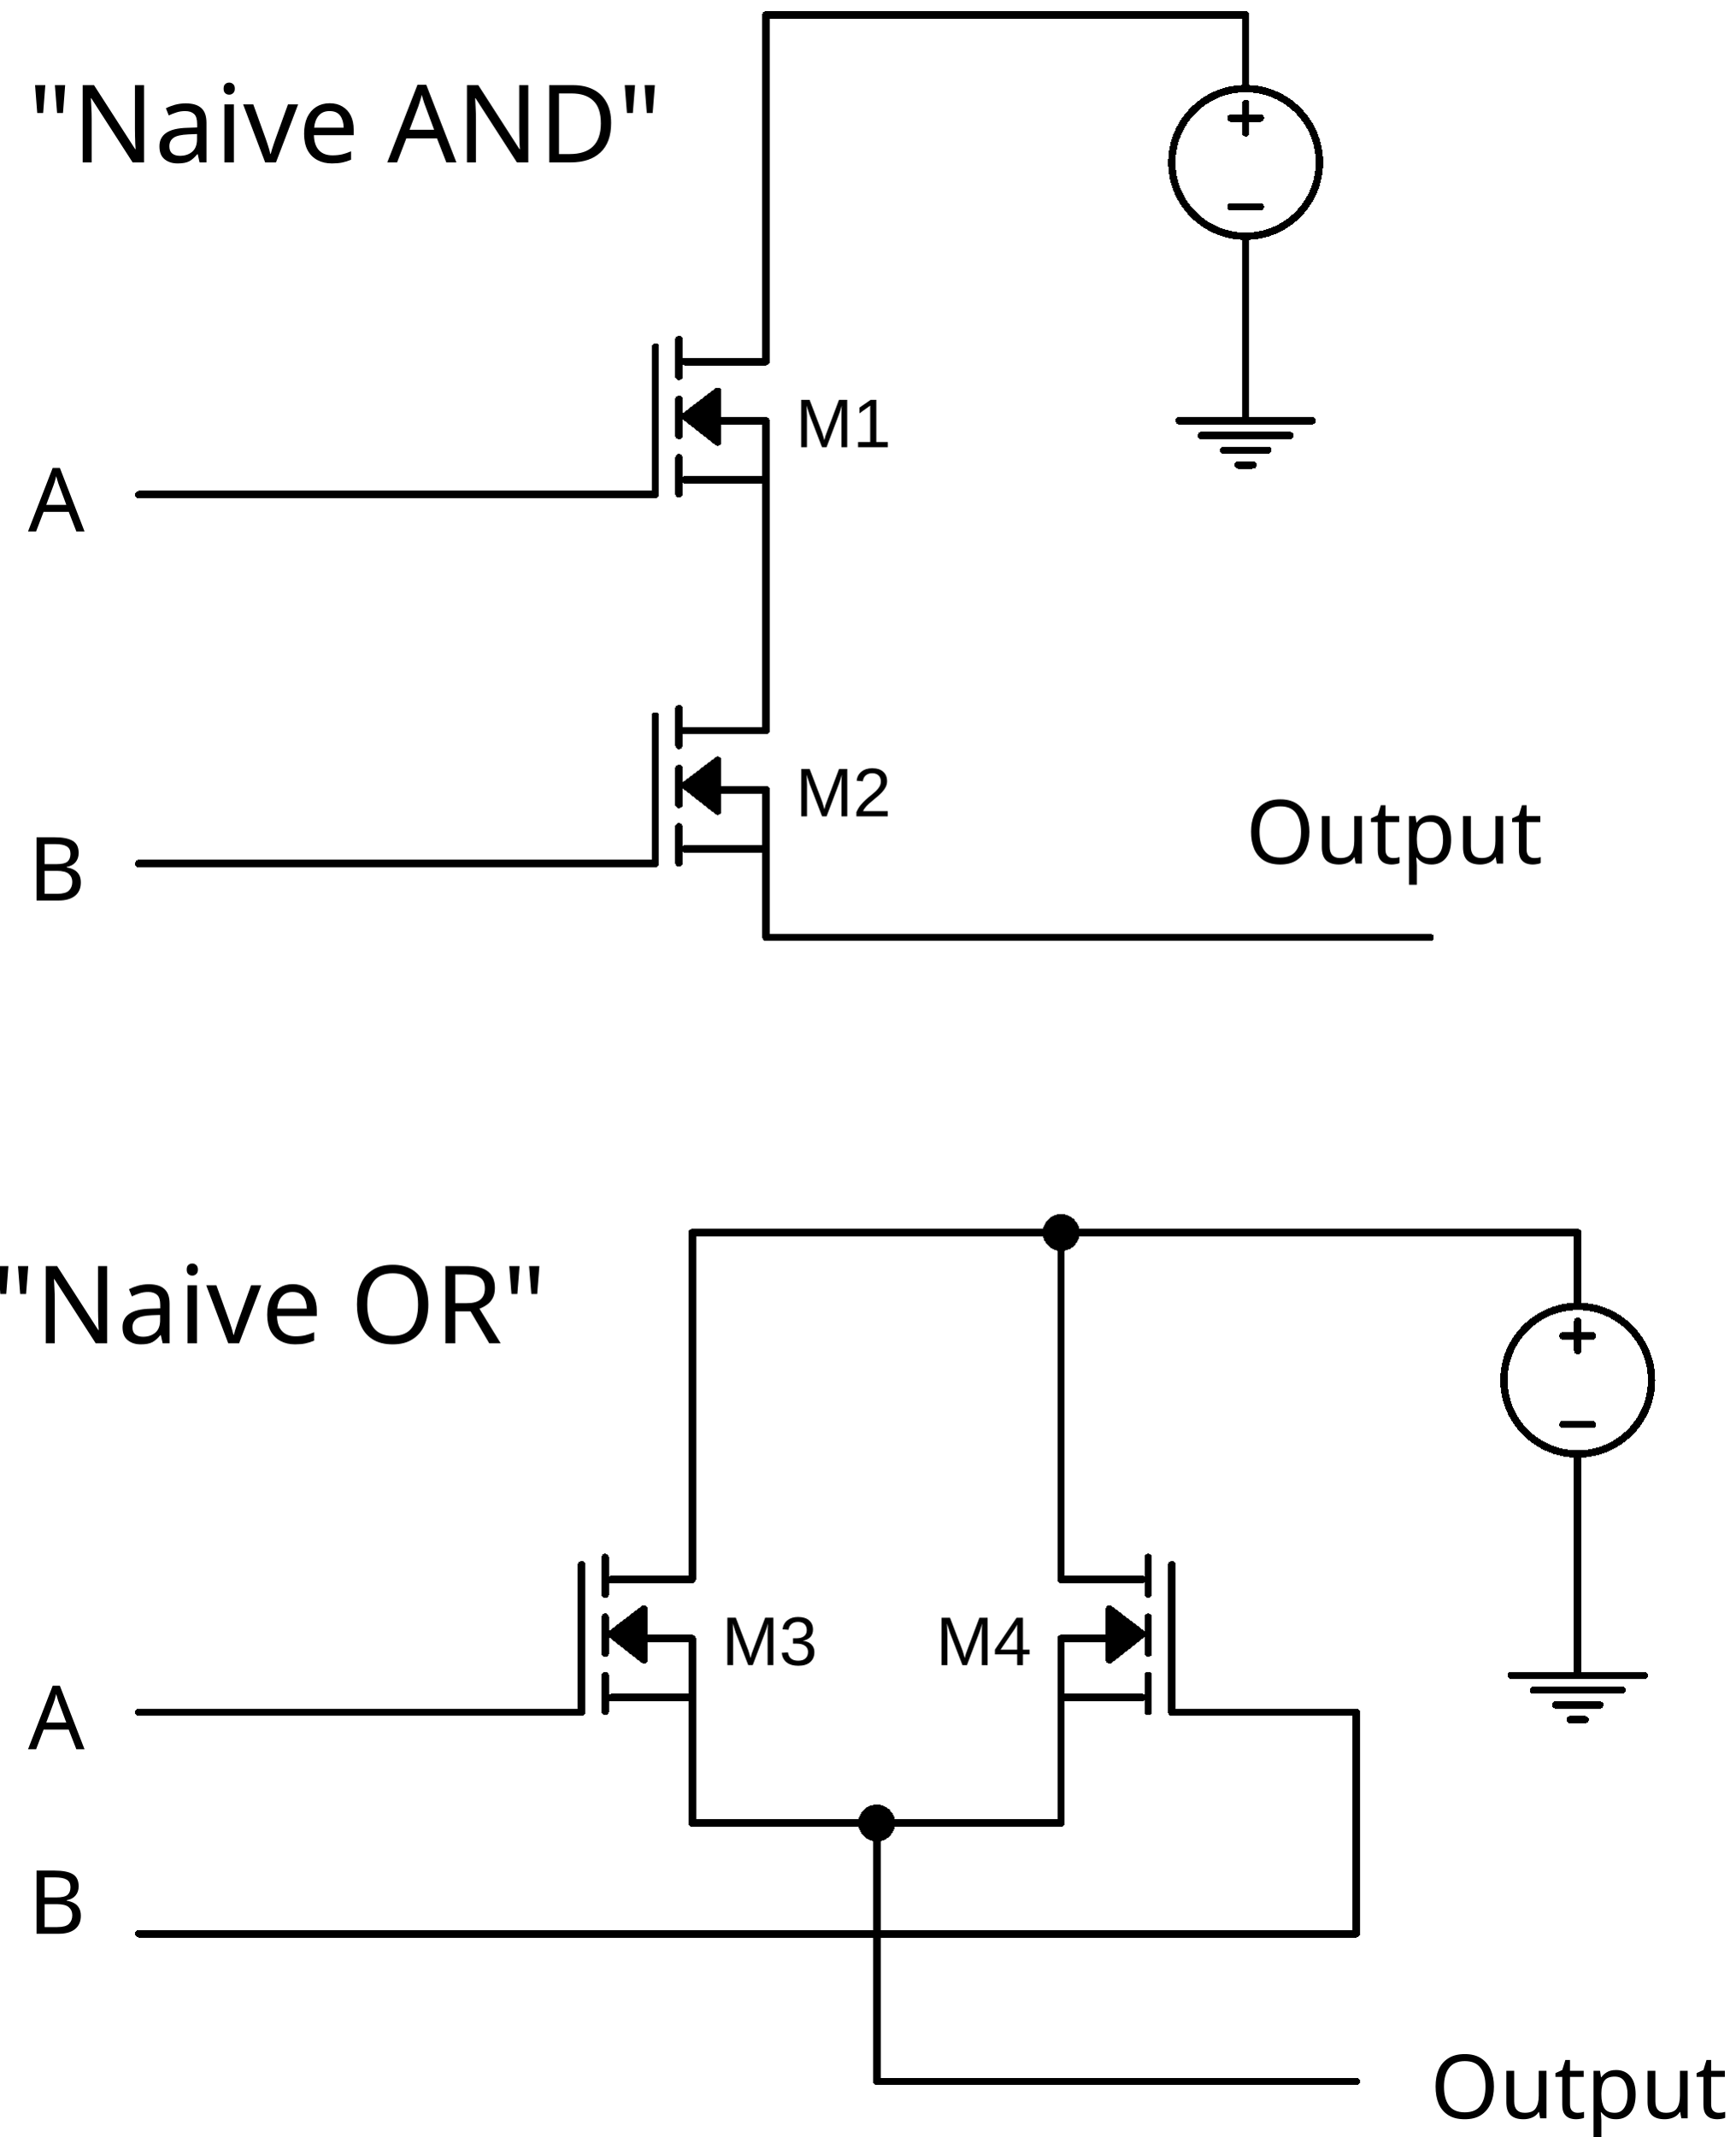
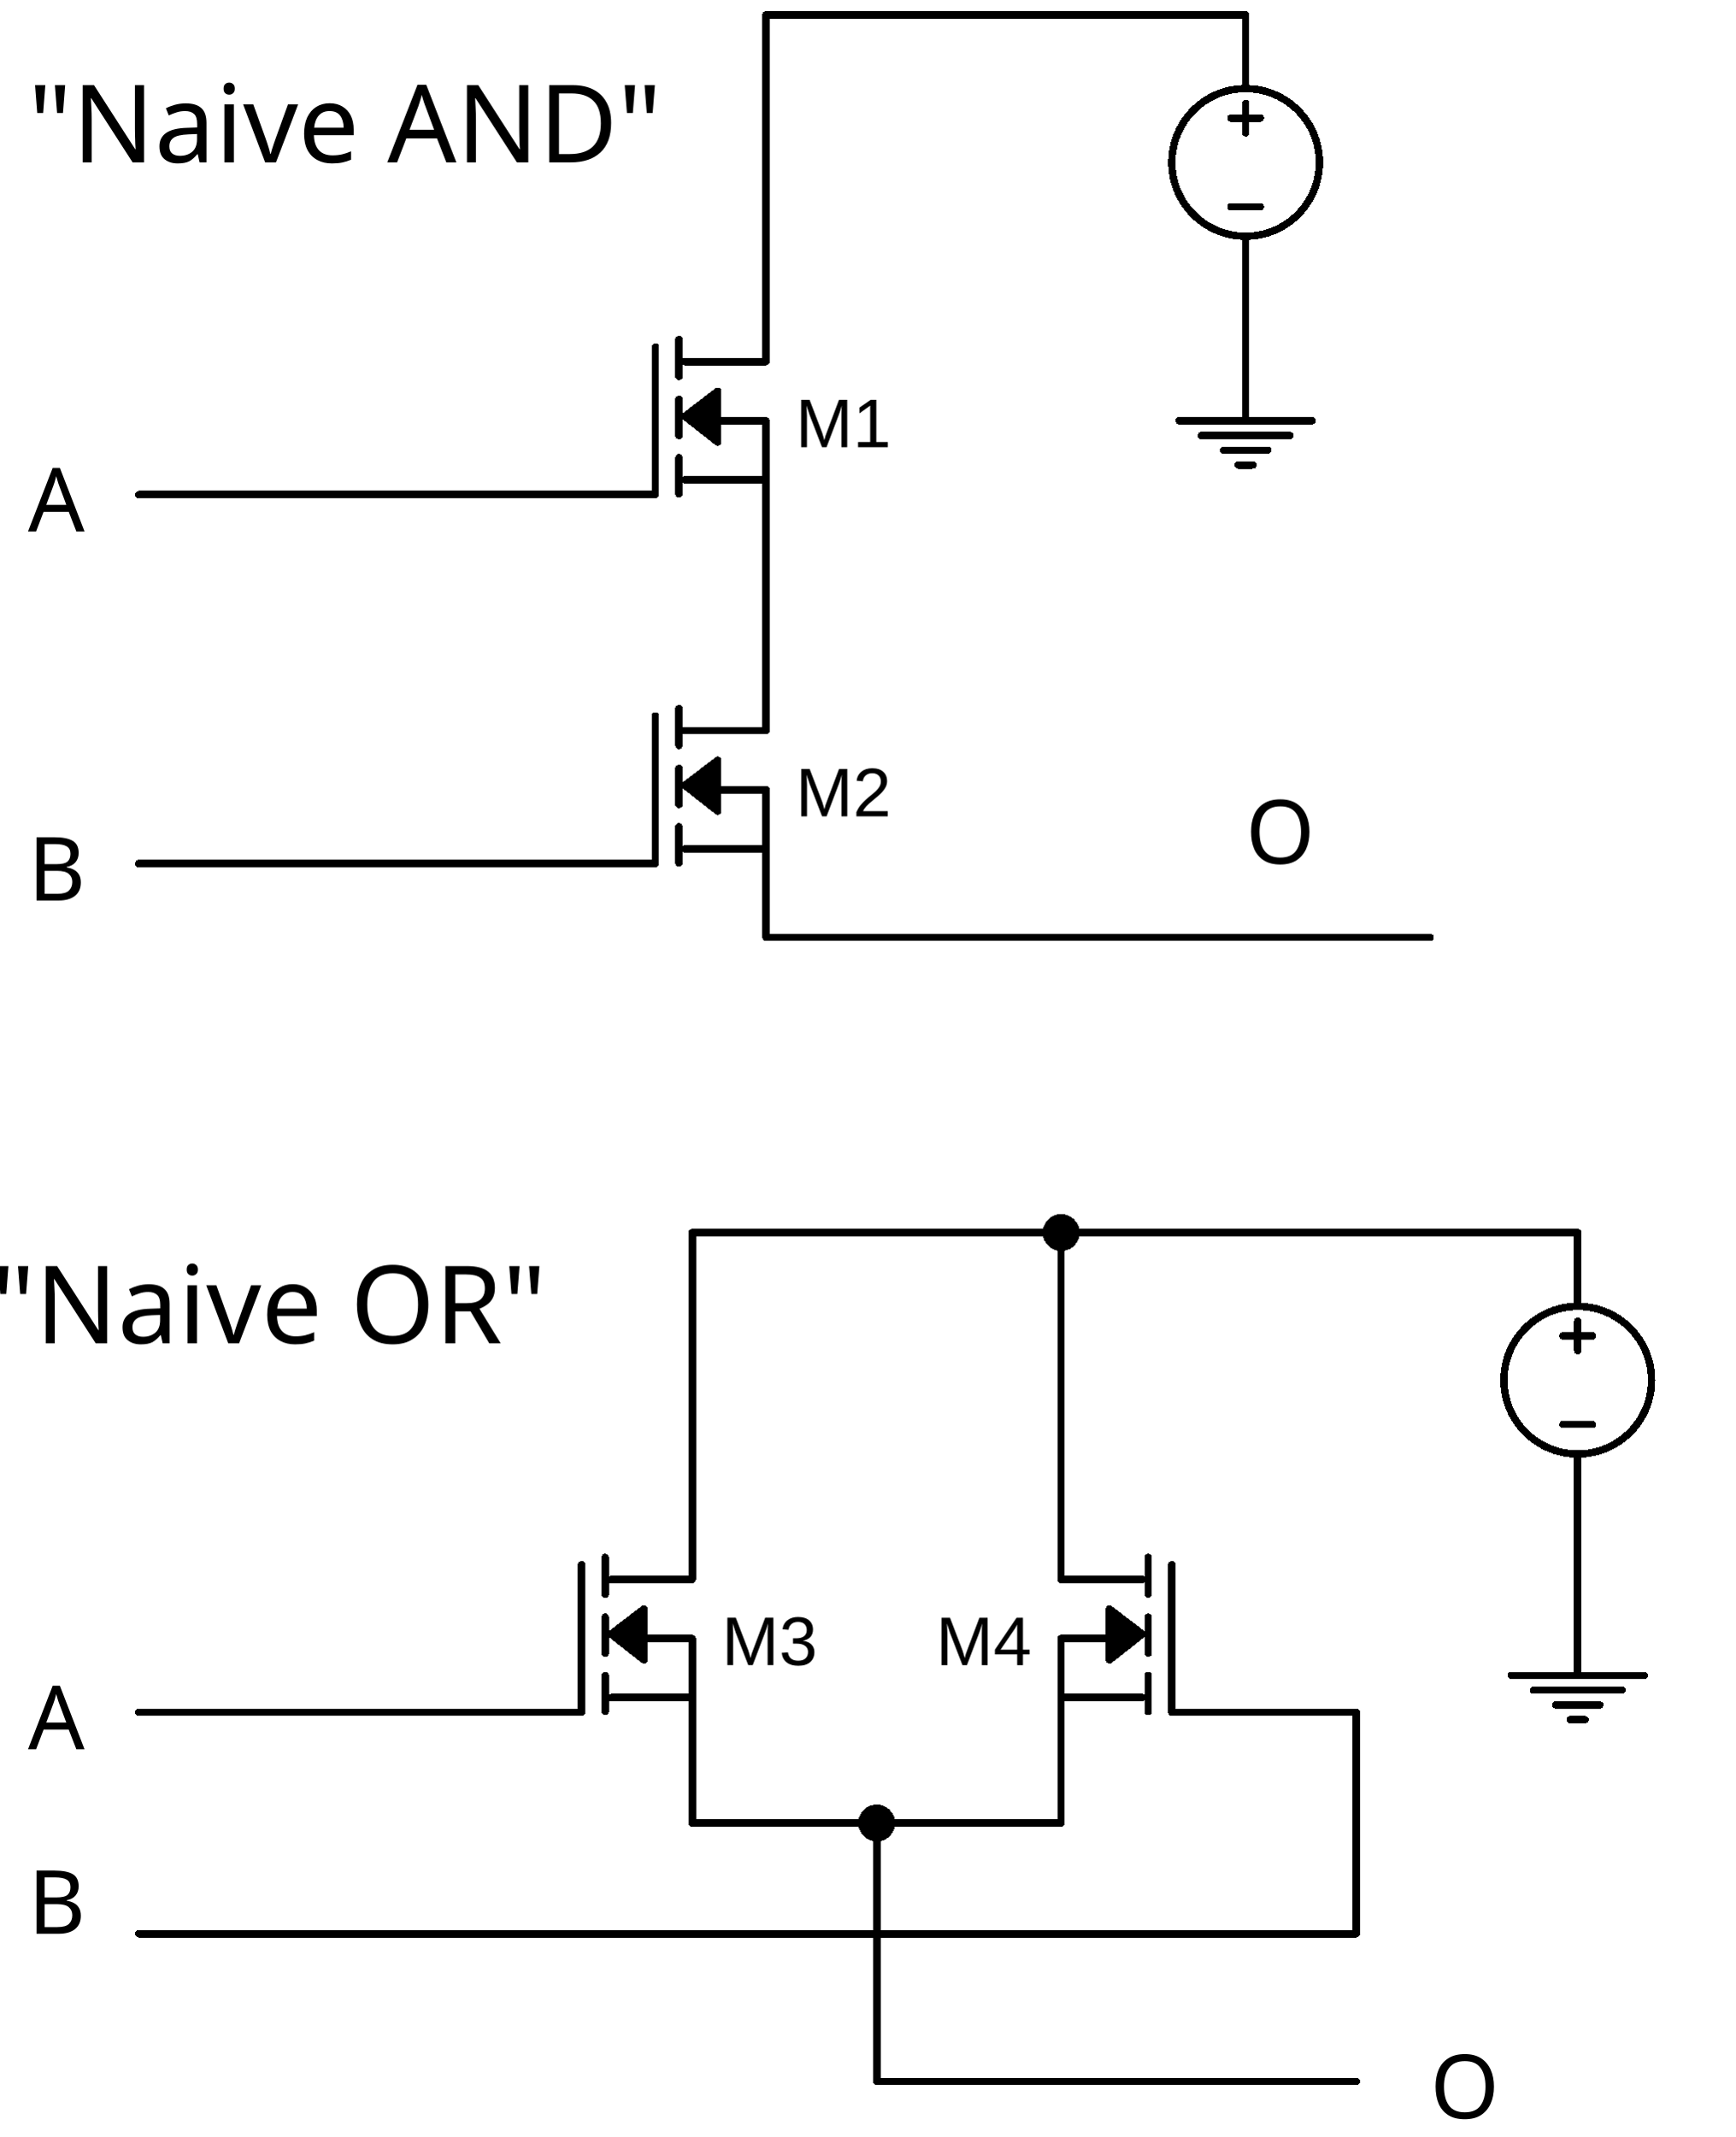
<svg xmlns="http://www.w3.org/2000/svg" width="235.123" height="289.414" viewBox="125 -657 235.123 289.414" version="1.1" id="svg4055">
  <defs id="defs4059" />
  <style type="text/css" id="style3661">
#g1 circle.pindot {fill: none;stroke: none;}#g1 rect, #g1 circle, #g1 ellipse, #g1 polyline, #g1 line, #g1 polygon, #g1 path {shape-rendering: crispEdges;}path, polyline, polygon {stroke-linejoin:round;}
rect, circle, ellipse, polyline, line, polygon, path {shape-rendering:crispEdges;}
</style>
  <polyline style="fill:none;stroke:#000000;stroke-width:1;stroke-linecap:round;stroke-linejoin:round;shape-rendering:crispEdges" id="gge82" points="240 -610 240 -645 305 -645" c_shapetype="line" c_etype="wire" transform="translate(-11.20312,-10)" />
  <g c_etype="pinpart" c_shapetype="group" id="gge138" c_partid="part_import_gge138" c_para="package`HDR1X2`nameAlias`Value`BOM_Supplier Part``BOM_Supplier``Contributor`EasyEDA`BOM_Manufacturer Part``spicePre`V`spiceSymbolName`VDC`" c_origin="305,-625" transform="translate(-11.20312,-10)">
    <g style="display:none" display="none" id="gge6645" c_partid="part_annotation">
      <text style="font-size:9.333px;font-family:Arial;text-anchor:start;fill:#000080" id="text3666" dominant-baseline="" font-style="" font-weight="" font-size="7pt" y="-621.578" x="317.578" c_note="note_pre">V1</text>
    </g>
    <g style="display:none" display="none" id="gge140" c_partid="part_annotation">
      <text style="font-size:9.333px;font-family:Arial;text-anchor:start;fill:#000000" id="text3669" dominant-baseline="" font-style="" font-weight="" font-size="7pt" y="-612.859" x="316.703" c_note="note_name">1</text>
    </g>
    <circle style="fill:none;stroke:#000000;stroke-width:1;shape-rendering:crispEdges" r="10" id="gge144" cy="-625" cx="305" />
    <g c_rotation="90" id="gge145" c_origin="305,-645" c_spicepin="1" c_elec="0" c_show="show" c_etype="pinpart" c_partid="part_pin">
      <circle style="fill:none;stroke:none;shape-rendering:crispEdges" id="circle3673" r="2" cy="-645" cx="305" class="pindot" c_pindot="true" />
      <path style="fill:none;stroke:#000000;stroke-width:1;stroke-linejoin:round;shape-rendering:crispEdges" id="path3675" d="m 305,-635 v -10" />
      <text style="font-size:9.333px;font-family:Verdana;text-anchor:end;display:none;fill:#000000" id="text3677" transform="rotate(-90,305,-633)" display="none" font-size="7pt" y="-633" x="305">1</text>
      <text style="font-size:9.333px;font-family:Verdana;text-anchor:start;display:none;fill:#000000" id="text3679" transform="rotate(-90,301,-639)" display="none" font-size="7pt" y="-639" x="301">1</text>
      <circle style="display:none;fill:none;stroke:#000000;stroke-width:1;shape-rendering:crispEdges" id="circle3681" display="none" r="3" cy="-658" cx="305" />
      <path style="display:none;fill:none;stroke:#000000;stroke-width:1;stroke-linejoin:round;shape-rendering:crispEdges" id="path3683" display="none" d="m 302,-655 3,3 3,-3" />
    </g>
    <polyline style="fill:none;stroke:#000000;stroke-width:1;stroke-linecap:round;stroke-linejoin:round;shape-rendering:crispEdges" id="gge152" points="303 -631 307 -631" />
    <polyline style="fill:none;stroke:#000000;stroke-width:1;stroke-linecap:round;stroke-linejoin:round;shape-rendering:crispEdges" id="gge153" points="305 -633 305 -629" />
    <g c_rotation="270" id="gge154" c_origin="305,-605" c_spicepin="2" c_elec="0" c_show="show" c_etype="pinpart" c_partid="part_pin">
      <circle style="fill:none;stroke:none;shape-rendering:crispEdges" id="circle3688" r="2" cy="-605" cx="305" class="pindot" c_pindot="true" />
      <path style="fill:none;stroke:#000000;stroke-width:1;stroke-linejoin:round;shape-rendering:crispEdges" id="path3690" d="m 305,-615 v 10" />
      <text style="font-size:9.333px;font-family:Verdana;text-anchor:start;display:none;fill:#000000" id="text3692" transform="rotate(-90,305,-619)" display="none" font-size="7pt" y="-619" x="305">2</text>
      <text style="font-size:9.333px;font-family:Verdana;text-anchor:end;display:none;fill:#000000" id="text3694" transform="rotate(-90,301,-611)" display="none" font-size="7pt" y="-611" x="301">2</text>
      <circle style="display:none;fill:none;stroke:#000000;stroke-width:1;shape-rendering:crispEdges" id="circle3696" display="none" r="3" cy="-592" cx="305" />
      <path style="display:none;fill:none;stroke:#000000;stroke-width:1;stroke-linejoin:round;shape-rendering:crispEdges" id="path3698" display="none" d="m 308,-595 -3,-3 -3,3" />
    </g>
    <polyline style="fill:none;stroke:#000000;stroke-width:1;stroke-linecap:round;stroke-linejoin:round;shape-rendering:crispEdges" id="gge161" points="307 -619 303 -619" />
  </g>
  <g c_rotation="0" c_shapetype="group" id="gge191" c_origin="305,-600" c_etype="pinpart" c_partid="part_netLabel_gnD" transform="translate(-11.20312,-10)">
    <circle style="fill:none;stroke:none;shape-rendering:crispEdges" id="circle3703" r="2" cy="-600" cx="305" class="pindot" c_pindot="true" />
    <text style="font-size:12px;font-family:'Times New Roman';text-anchor:start;display:none;fill:#000000" id="text3705" display="none" font-size="9pt" y="-574" x="292">GND</text>
    <polyline style="fill:none;stroke:#000000;stroke-width:1;stroke-linecap:round;stroke-linejoin:round;shape-rendering:crispEdges" id="gge195" points="305 -590 305 -600" />
    <polyline style="fill:none;stroke:#000000;stroke-width:1;stroke-linecap:round;stroke-linejoin:round;shape-rendering:crispEdges" id="gge196" points="296 -590 314 -590" />
    <polyline style="fill:none;stroke:#000000;stroke-width:1;stroke-linecap:round;stroke-linejoin:round;shape-rendering:crispEdges" id="gge197" points="299 -588 311 -588" />
    <polyline style="fill:none;stroke:#000000;stroke-width:1;stroke-linecap:round;stroke-linejoin:round;shape-rendering:crispEdges" id="gge198" points="302 -586 308 -586" />
    <polyline style="fill:none;stroke:#000000;stroke-width:1;stroke-linecap:round;stroke-linejoin:round;shape-rendering:crispEdges" id="gge199" points="304 -584 306 -584" />
  </g>
  <g c_etype="pinpart" c_shapetype="group" id="gge6244" c_partid="part_import_gge6244" c_para="package``nameAlias`Model`spicePre`M`spiceSymbolName`MOSFET_NCH_ENHANCEMENT`BOM_Manufacturer Part``" c_origin="225,-540" transform="translate(-11.20312,-10)">
    <g style="display:none" display="none" id="gge6380" c_partid="part_annotation">
      <text style="font-size:9.333px;font-family:Arial;text-anchor:start;fill:#000080" id="text3713" dominant-baseline="" font-style="" font-weight="" font-size="7pt" y="-527.797" x="244" c_note="note_name">NMOS_E</text>
    </g>
    <g id="gge6247" c_partid="part_annotation">
      <text style="font-size:9.333px;font-family:Arial;text-anchor:start;fill:#000000" id="text3716" dominant-baseline="" font-style="" font-weight="" font-size="7pt" y="-536.398" x="244.008" c_note="note_pre">M2</text>
    </g>
    <polyline style="fill:none;stroke:#000000;stroke-width:1;stroke-linecap:round;stroke-linejoin:round;shape-rendering:crispEdges" id="gge6249" points="225 -530 225 -550" />
    <polyline style="fill:none;stroke:#000000;stroke-width:1;stroke-linecap:round;stroke-linejoin:round;shape-rendering:crispEdges" id="gge6250" points="234 -540 240 -540" />
    <polyline style="fill:none;stroke:#000000;stroke-width:1;stroke-linecap:round;stroke-linejoin:round;shape-rendering:crispEdges" id="gge6251" points="220 -530 225 -530" />
    <polyline style="fill:none;stroke:#000000;stroke-width:1;stroke-linecap:round;stroke-linejoin:round;shape-rendering:crispEdges" id="gge6252" points="240 -550 240 -548" />
    <g c_rotation="180" id="gge6253" c_origin="220,-530" c_spicepin="2" c_elec="0" c_show="show" c_etype="pinpart" c_partid="part_pin">
      <circle style="fill:none;stroke:none;shape-rendering:crispEdges" id="circle3723" r="2" cy="-530" cx="210" class="pindot" c_pindot="true" />
      <path style="fill:none;stroke:#000000;stroke-width:1;stroke-linejoin:round;shape-rendering:crispEdges" id="path3725" d="M 220,-530 H 210" />
      <text style="font-size:9.333px;font-family:Verdana;text-anchor:start;display:none;fill:#000000" id="text3727" display="none" font-size="7pt" y="-530" x="234">G</text>
      <text style="font-size:9.333px;font-family:Verdana;text-anchor:end;display:none;fill:#000000" id="text3729" display="none" font-size="7pt" y="-534" x="226">1</text>
      <circle style="display:none;fill:none;stroke:#000000;stroke-width:1;shape-rendering:crispEdges" id="circle3731" display="none" r="3" cy="-530" cx="207" />
      <path style="display:none;fill:none;stroke:#000000;stroke-width:1;stroke-linejoin:round;shape-rendering:crispEdges" id="path3733" display="none" d="m 210,-527 3,-3 -3,-3" />
    </g>
    <polyline style="fill:none;stroke:#000000;stroke-width:1;stroke-linecap:round;stroke-linejoin:round;shape-rendering:crispEdges" id="gge6260" points="236 -540 240 -540" />
    <polyline style="fill:none;stroke:#000000;stroke-width:1;stroke-linecap:round;stroke-linejoin:round;shape-rendering:crispEdges" id="gge6261" points="240 -550 240 -548" />
    <polyline style="fill:none;stroke:#000000;stroke-width:1;stroke-linecap:round;stroke-linejoin:round;shape-rendering:crispEdges" id="gge6262" points="240 -548 230 -548" />
    <polyline style="fill:none;stroke:#000000;stroke-width:1;stroke-linecap:round;stroke-linejoin:round;shape-rendering:crispEdges" id="gge6263" points="229 -532 240 -532" />
    <polyline style="fill:none;stroke:#000000;stroke-width:1;stroke-linecap:round;stroke-linejoin:round;shape-rendering:crispEdges" id="gge6264" points="240 -540 240 -530" />
    <polyline style="fill:none;stroke:#000000;stroke-width:1;stroke-linecap:round;stroke-linejoin:round;shape-rendering:crispEdges" id="gge6265" points="230 -532 239 -532" />
    <polyline style="fill:none;stroke:#000000;stroke-width:1;stroke-linecap:round;stroke-linejoin:round;shape-rendering:crispEdges" id="gge6266" points="240 -548 229 -548" />
    <g c_rotation="270" id="gge6267" c_origin="240,-530" c_spicepin="3" c_elec="0" c_show="show" c_etype="pinpart" c_partid="part_pin">
      <circle style="fill:none;stroke:none;shape-rendering:crispEdges" id="circle3743" r="2" cy="-520" cx="240" class="pindot" c_pindot="true" />
      <path style="fill:none;stroke:#000000;stroke-width:1;stroke-linejoin:round;shape-rendering:crispEdges" id="path3745" d="m 240,-530 v 10" />
      <text style="font-size:9.333px;font-family:Verdana;text-anchor:start;display:none;fill:#000000" id="text3747" transform="rotate(-90,240,-504)" display="none" font-size="7pt" y="-504" x="240">S</text>
      <text style="font-size:9.333px;font-family:Verdana;text-anchor:end;display:none;fill:#000000" id="text3749" transform="rotate(-90,236,-496)" display="none" font-size="7pt" y="-496" x="236">3</text>
      <circle style="display:none;fill:none;stroke:#000000;stroke-width:1;shape-rendering:crispEdges" id="circle3751" display="none" r="3" cy="-517" cx="240" />
      <path style="display:none;fill:none;stroke:#000000;stroke-width:1;stroke-linejoin:round;shape-rendering:crispEdges" id="path3753" display="none" d="m 243,-520 -3,-3 -3,3" />
    </g>
    <g c_rotation="90" id="gge6274" c_origin="240,-550" c_spicepin="1" c_elec="0" c_show="show" c_etype="pinpart" c_partid="part_pin">
      <circle style="fill:none;stroke:none;shape-rendering:crispEdges" id="circle3756" r="2" cy="-560" cx="240" class="pindot" c_pindot="true" />
      <path style="fill:none;stroke:#000000;stroke-width:1;stroke-linejoin:round;shape-rendering:crispEdges" id="path3758" d="m 240,-550 v -10" />
      <text style="font-size:9.333px;font-family:Verdana;text-anchor:end;display:none;fill:#000000" id="text3760" transform="rotate(-90,240,-538)" display="none" font-size="7pt" y="-538" x="240">D</text>
      <text style="font-size:9.333px;font-family:Verdana;text-anchor:start;display:none;fill:#000000" id="text3762" transform="rotate(-90,236,-544)" display="none" font-size="7pt" y="-544" x="236">2</text>
      <circle style="display:none;fill:none;stroke:#000000;stroke-width:1;shape-rendering:crispEdges" id="circle3764" display="none" r="3" cy="-563" cx="240" />
      <path style="display:none;fill:none;stroke:#000000;stroke-width:1;stroke-linejoin:round;shape-rendering:crispEdges" id="path3766" display="none" d="m 237,-560 3,3 3,-3" />
    </g>
    <polyline style="fill:none;stroke:#000000;stroke-width:1;stroke-linecap:round;stroke-linejoin:round;shape-rendering:crispEdges" id="gge6281" points="240 -540 240 -530" />
    <polyline style="fill:none;stroke:#000000;stroke-width:1;stroke-linecap:round;stroke-linejoin:round;shape-rendering:crispEdges" id="gge6282" points="228.2 -535 228.2 -530.1" />
    <polyline style="fill:none;stroke:#000000;stroke-width:1;stroke-linecap:round;stroke-linejoin:round;shape-rendering:crispEdges" id="gge6283" points="228.2 -542.9 228.2 -538" />
    <polyline style="fill:none;stroke:#000000;stroke-width:1;stroke-linecap:round;stroke-linejoin:round;shape-rendering:crispEdges" id="gge6284" points="228.2 -551 228.2 -546" />
    <polygon style="fill:#000000;stroke:#000000;stroke-width:1;stroke-linecap:round;stroke-linejoin:round;shape-rendering:crispEdges" id="gge6285" points="233.45,-537.1 229,-540.6 233.45,-544 " />
  </g>
  <g c_etype="pinpart" c_shapetype="group" id="gge6333" c_partid="part_import_gge6333" c_para="package``nameAlias`Model`spicePre`M`spiceSymbolName`MOSFET_NCH_ENHANCEMENT`BOM_Manufacturer Part``" c_origin="225,-590" transform="translate(-11.20312,-10)">
    <g style="display:none" display="none" id="gge6379" c_partid="part_annotation">
      <text style="font-size:9.333px;font-family:Arial;text-anchor:start;fill:#000080" id="text3775" dominant-baseline="" font-style="" font-weight="" font-size="7pt" y="-577.812" x="244" c_note="note_name">NMOS_E</text>
    </g>
    <g id="gge6337" c_partid="part_annotation">
      <text style="font-size:9.333px;font-family:Arial;text-anchor:start;fill:#000000" id="text3778" dominant-baseline="" font-style="" font-weight="" font-size="7pt" y="-586.406" x="244" c_note="note_pre">M1</text>
    </g>
    <polyline style="fill:none;stroke:#000000;stroke-width:1;stroke-linecap:round;stroke-linejoin:round;shape-rendering:crispEdges" id="gge6339" points="225 -580 225 -600" />
    <polyline style="fill:none;stroke:#000000;stroke-width:1;stroke-linecap:round;stroke-linejoin:round;shape-rendering:crispEdges" id="gge6340" points="234 -590 240 -590" />
    <polyline style="fill:none;stroke:#000000;stroke-width:1;stroke-linecap:round;stroke-linejoin:round;shape-rendering:crispEdges" id="gge6341" points="220 -580 225 -580" />
    <polyline style="fill:none;stroke:#000000;stroke-width:1;stroke-linecap:round;stroke-linejoin:round;shape-rendering:crispEdges" id="gge6342" points="240 -600 240 -598" />
    <g c_rotation="180" id="gge6343" c_origin="220,-580" c_spicepin="2" c_elec="0" c_show="show" c_etype="pinpart" c_partid="part_pin">
      <circle style="fill:none;stroke:none;shape-rendering:crispEdges" id="circle3785" r="2" cy="-580" cx="210" class="pindot" c_pindot="true" />
      <path style="fill:none;stroke:#000000;stroke-width:1;stroke-linejoin:round;shape-rendering:crispEdges" id="path3787" d="M 220,-580 H 210" />
      <text style="font-size:9.333px;font-family:Verdana;text-anchor:start;display:none;fill:#000000" id="text3789" display="none" font-size="7pt" y="-580" x="234">G</text>
      <text style="font-size:9.333px;font-family:Verdana;text-anchor:end;display:none;fill:#000000" id="text3791" display="none" font-size="7pt" y="-584" x="226">1</text>
      <circle style="display:none;fill:none;stroke:#000000;stroke-width:1;shape-rendering:crispEdges" id="circle3793" display="none" r="3" cy="-580" cx="207" />
      <path style="display:none;fill:none;stroke:#000000;stroke-width:1;stroke-linejoin:round;shape-rendering:crispEdges" id="path3795" display="none" d="m 210,-577 3,-3 -3,-3" />
    </g>
    <polyline style="fill:none;stroke:#000000;stroke-width:1;stroke-linecap:round;stroke-linejoin:round;shape-rendering:crispEdges" id="gge6350" points="236 -590 240 -590" />
    <polyline style="fill:none;stroke:#000000;stroke-width:1;stroke-linecap:round;stroke-linejoin:round;shape-rendering:crispEdges" id="gge6351" points="240 -600 240 -598" />
    <polyline style="fill:none;stroke:#000000;stroke-width:1;stroke-linecap:round;stroke-linejoin:round;shape-rendering:crispEdges" id="gge6352" points="240 -598 230 -598" />
    <polyline style="fill:none;stroke:#000000;stroke-width:1;stroke-linecap:round;stroke-linejoin:round;shape-rendering:crispEdges" id="gge6353" points="229 -582 240 -582" />
    <polyline style="fill:none;stroke:#000000;stroke-width:1;stroke-linecap:round;stroke-linejoin:round;shape-rendering:crispEdges" id="gge6354" points="240 -590 240 -580" />
    <polyline style="fill:none;stroke:#000000;stroke-width:1;stroke-linecap:round;stroke-linejoin:round;shape-rendering:crispEdges" id="gge6355" points="230 -582 239 -582" />
    <polyline style="fill:none;stroke:#000000;stroke-width:1;stroke-linecap:round;stroke-linejoin:round;shape-rendering:crispEdges" id="gge6356" points="240 -598 229 -598" />
    <g c_rotation="270" id="gge6357" c_origin="240,-580" c_spicepin="3" c_elec="0" c_show="show" c_etype="pinpart" c_partid="part_pin">
      <circle style="fill:none;stroke:none;shape-rendering:crispEdges" id="circle3805" r="2" cy="-570" cx="240" class="pindot" c_pindot="true" />
      <path style="fill:none;stroke:#000000;stroke-width:1;stroke-linejoin:round;shape-rendering:crispEdges" id="path3807" d="m 240,-580 v 10" />
      <text style="font-size:9.333px;font-family:Verdana;text-anchor:start;display:none;fill:#000000" id="text3809" transform="rotate(-90,240,-554)" display="none" font-size="7pt" y="-554" x="240">S</text>
      <text style="font-size:9.333px;font-family:Verdana;text-anchor:end;display:none;fill:#000000" id="text3811" transform="rotate(-90,236,-546)" display="none" font-size="7pt" y="-546" x="236">3</text>
      <circle style="display:none;fill:none;stroke:#000000;stroke-width:1;shape-rendering:crispEdges" id="circle3813" display="none" r="3" cy="-567" cx="240" />
      <path style="display:none;fill:none;stroke:#000000;stroke-width:1;stroke-linejoin:round;shape-rendering:crispEdges" id="path3815" display="none" d="m 243,-570 -3,-3 -3,3" />
    </g>
    <g c_rotation="90" id="gge6364" c_origin="240,-600" c_spicepin="1" c_elec="0" c_show="show" c_etype="pinpart" c_partid="part_pin">
      <circle style="fill:none;stroke:none;shape-rendering:crispEdges" id="circle3818" r="2" cy="-610" cx="240" class="pindot" c_pindot="true" />
      <path style="fill:none;stroke:#000000;stroke-width:1;stroke-linejoin:round;shape-rendering:crispEdges" id="path3820" d="m 240,-600 v -10" />
      <text style="font-size:9.333px;font-family:Verdana;text-anchor:end;display:none;fill:#000000" id="text3822" transform="rotate(-90,240,-588)" display="none" font-size="7pt" y="-588" x="240">D</text>
      <text style="font-size:9.333px;font-family:Verdana;text-anchor:start;display:none;fill:#000000" id="text3824" transform="rotate(-90,236,-594)" display="none" font-size="7pt" y="-594" x="236">2</text>
      <circle style="display:none;fill:none;stroke:#000000;stroke-width:1;shape-rendering:crispEdges" id="circle3826" display="none" r="3" cy="-613" cx="240" />
      <path style="display:none;fill:none;stroke:#000000;stroke-width:1;stroke-linejoin:round;shape-rendering:crispEdges" id="path3828" display="none" d="m 237,-610 3,3 3,-3" />
    </g>
    <polyline style="fill:none;stroke:#000000;stroke-width:1;stroke-linecap:round;stroke-linejoin:round;shape-rendering:crispEdges" id="gge6371" points="240 -590 240 -580" />
    <polyline style="fill:none;stroke:#000000;stroke-width:1;stroke-linecap:round;stroke-linejoin:round;shape-rendering:crispEdges" id="gge6372" points="228.2 -585 228.2 -580.1" />
    <polyline style="fill:none;stroke:#000000;stroke-width:1;stroke-linecap:round;stroke-linejoin:round;shape-rendering:crispEdges" id="gge6373" points="228.2 -592.9 228.2 -588" />
    <polyline style="fill:none;stroke:#000000;stroke-width:1;stroke-linecap:round;stroke-linejoin:round;shape-rendering:crispEdges" id="gge6374" points="228.2 -601 228.2 -596" />
    <polygon style="fill:#000000;stroke:#000000;stroke-width:1;stroke-linecap:round;stroke-linejoin:round;shape-rendering:crispEdges" id="gge6375" points="233.45,-587.1 229,-590.6 233.45,-594 " />
  </g>
  <g c_etype="pinpart" c_shapetype="group" c_origin="140,-575" id="gge6387" c_partid="part_annotation" transform="translate(-11.20312,-10)">
    <text style="font-size:12px;font-family:Verdana;text-anchor:start;fill:#000000" id="text3837" type="comment" dominant-baseline="" font-style="" font-weight="" font-size="9pt" y="-575" x="140">A</text>
  </g>
  <g c_etype="pinpart" c_shapetype="group" c_origin="140,-525" id="gge6389" c_partid="part_annotation" transform="translate(-11.20312,-10)">
    <text style="font-size:12px;font-family:Verdana;text-anchor:start;fill:#000000" id="text3840" type="comment" dominant-baseline="" font-style="" font-weight="" font-size="9pt" y="-525" x="140">B</text>
  </g>
  <g c_etype="pinpart" c_shapetype="group" c_origin="305,-530" id="gge6391" c_partid="part_annotation" transform="translate(-11.20312,-10)">
-     <text style="font-size:12px;font-family:Verdana;text-anchor:start;fill:#000000" id="text3843" type="comment" dominant-baseline="" font-style="" font-weight="" font-size="9pt" y="-530" x="305">Output</text>
+     <text style="font-size:12px;font-family:Verdana;text-anchor:start;fill:#000000" id="text3843" type="comment" dominant-baseline="" font-style="" font-weight="" font-size="9pt" y="-530" x="305">O</text>
  </g>
  <polyline style="fill:none;stroke:#000000;stroke-width:1;stroke-linecap:round;stroke-linejoin:round;shape-rendering:crispEdges" id="gge6484" points="240 -560 240 -570" c_shapetype="line" c_etype="wire" transform="translate(-11.20312,-10)" />
  <polyline style="fill:none;stroke:#000000;stroke-width:1;stroke-linecap:round;stroke-linejoin:round;shape-rendering:crispEdges" id="gge6491" points="240 -520 330 -520" c_shapetype="line" c_etype="wire" transform="translate(-11.20312,-10)" />
  <polyline style="fill:none;stroke:#000000;stroke-width:1;stroke-linecap:round;stroke-linejoin:round;shape-rendering:crispEdges" id="gge6493" points="305 -605 305 -600" c_shapetype="line" c_etype="wire" transform="translate(-11.20312,-10)" />
  <polyline style="fill:none;stroke:#000000;stroke-width:1;stroke-linecap:round;stroke-linejoin:round;shape-rendering:crispEdges" id="gge6494" points="210 -580 155 -580" c_shapetype="line" c_etype="wire" transform="translate(-11.20312,-10)" />
  <polyline style="fill:none;stroke:#000000;stroke-width:1;stroke-linecap:round;stroke-linejoin:round;shape-rendering:crispEdges" id="gge6495" points="210 -530 155 -530" c_shapetype="line" c_etype="wire" transform="translate(-11.20312,-10)" />
  <g c_etype="pinpart" c_shapetype="group" c_origin="140,-625" id="gge6497" c_partid="part_annotation" transform="translate(-11.20312,-10)">
    <text style="font-size:14.667px;font-family:Verdana;text-anchor:start;fill:#000000" id="text3851" type="comment" dominant-baseline="" font-style="" font-weight="" font-size="11pt" y="-625" x="140">"Naive AND"</text>
  </g>
  <g c_etype="pinpart" c_shapetype="group" c_origin="135,-465" id="gge6502" c_partid="part_annotation" transform="translate(-11.20312,-10)">
    <text style="font-size:14.667px;font-family:Verdana;text-anchor:start;fill:#000000" id="text3854" type="comment" dominant-baseline="" font-style="" font-weight="" font-size="11pt" y="-465" x="135">"Naive OR"</text>
  </g>
  <polyline style="fill:none;stroke:#000000;stroke-width:1;stroke-linecap:round;stroke-linejoin:round;shape-rendering:crispEdges" id="gge6505" points="200 -415 155 -415" c_shapetype="line" c_etype="wire" transform="translate(-11.20312,-10)" />
  <polyline style="fill:none;stroke:#000000;stroke-width:1;stroke-linecap:round;stroke-linejoin:round;shape-rendering:crispEdges" id="gge6506" points="350 -440 350 -430" c_shapetype="line" c_etype="wire" transform="translate(-11.20312,-10)" />
  <g c_etype="pinpart" c_shapetype="group" c_origin="330,-360" id="gge6509" c_partid="part_annotation" transform="translate(-11.20312,-10)">
-     <text style="font-size:12px;font-family:Verdana;text-anchor:start;fill:#000000" id="text3859" type="comment" dominant-baseline="" font-style="" font-weight="" font-size="9pt" y="-360" x="330">Output</text>
+     <text style="font-size:12px;font-family:Verdana;text-anchor:start;fill:#000000" id="text3859" type="comment" dominant-baseline="" font-style="" font-weight="" font-size="9pt" y="-360" x="330">O</text>
  </g>
  <g c_etype="pinpart" c_shapetype="group" c_origin="140,-385" id="gge6511" c_partid="part_annotation" transform="translate(-11.20312,-10)">
    <text style="font-size:12px;font-family:Verdana;text-anchor:start;fill:#000000" id="text3862" type="comment" dominant-baseline="" font-style="" font-weight="" font-size="9pt" y="-385" x="140">B</text>
  </g>
  <g c_etype="pinpart" c_shapetype="group" c_origin="140,-410" id="gge6513" c_partid="part_annotation" transform="translate(-11.20312,-10)">
    <text style="font-size:12px;font-family:Verdana;text-anchor:start;fill:#000000" id="text3865" type="comment" dominant-baseline="" font-style="" font-weight="" font-size="9pt" y="-410" x="140">A</text>
  </g>
  <g c_etype="pinpart" c_shapetype="group" id="gge6515" c_partid="part_import_gge6515" c_para="package``nameAlias`Model`spicePre`M`spiceSymbolName`MOSFET_NCH_ENHANCEMENT`BOM_Manufacturer Part``" c_origin="215,-425" transform="translate(-11.20312,-10)">
    <g style="display:none" display="none" id="gge6517" c_partid="part_annotation">
      <text style="font-size:9.333px;font-family:Arial;text-anchor:start;fill:#000080" id="text3868" dominant-baseline="" font-style="" font-weight="" font-size="7pt" y="-412.812" x="234" c_note="note_name">NMOS_E</text>
    </g>
    <g id="gge6519" c_partid="part_annotation">
      <text style="font-size:9.333px;font-family:Arial;text-anchor:start;fill:#000000" id="text3871" dominant-baseline="" font-style="" font-weight="" font-size="7pt" y="-421.406" x="234" c_note="note_pre">M3</text>
    </g>
    <polyline style="fill:none;stroke:#000000;stroke-width:1;stroke-linecap:round;stroke-linejoin:round;shape-rendering:crispEdges" id="gge6521" points="215 -415 215 -435" />
    <polyline style="fill:none;stroke:#000000;stroke-width:1;stroke-linecap:round;stroke-linejoin:round;shape-rendering:crispEdges" id="gge6522" points="224 -425 230 -425" />
    <polyline style="fill:none;stroke:#000000;stroke-width:1;stroke-linecap:round;stroke-linejoin:round;shape-rendering:crispEdges" id="gge6523" points="210 -415 215 -415" />
    <polyline style="fill:none;stroke:#000000;stroke-width:1;stroke-linecap:round;stroke-linejoin:round;shape-rendering:crispEdges" id="gge6524" points="230 -435 230 -433" />
    <g c_rotation="180" id="gge6525" c_origin="210,-415" c_spicepin="2" c_elec="0" c_show="show" c_etype="pinpart" c_partid="part_pin">
      <circle style="fill:none;stroke:none;shape-rendering:crispEdges" id="circle3878" r="2" cy="-415" cx="200" class="pindot" c_pindot="true" />
      <path style="fill:none;stroke:#000000;stroke-width:1;stroke-linejoin:round;shape-rendering:crispEdges" id="path3880" d="M 210,-415 H 200" />
      <text style="font-size:9.333px;font-family:Verdana;text-anchor:start;display:none;fill:#000000" id="text3882" display="none" font-size="7pt" y="-415" x="224">G</text>
      <text style="font-size:9.333px;font-family:Verdana;text-anchor:end;display:none;fill:#000000" id="text3884" display="none" font-size="7pt" y="-419" x="216">1</text>
      <circle style="display:none;fill:none;stroke:#000000;stroke-width:1;shape-rendering:crispEdges" id="circle3886" display="none" r="3" cy="-415" cx="197" />
      <path style="display:none;fill:none;stroke:#000000;stroke-width:1;stroke-linejoin:round;shape-rendering:crispEdges" id="path3888" display="none" d="m 200,-412 3,-3 -3,-3" />
    </g>
    <polyline style="fill:none;stroke:#000000;stroke-width:1;stroke-linecap:round;stroke-linejoin:round;shape-rendering:crispEdges" id="gge6532" points="226 -425 230 -425" />
    <polyline style="fill:none;stroke:#000000;stroke-width:1;stroke-linecap:round;stroke-linejoin:round;shape-rendering:crispEdges" id="gge6533" points="230 -435 230 -433" />
    <polyline style="fill:none;stroke:#000000;stroke-width:1;stroke-linecap:round;stroke-linejoin:round;shape-rendering:crispEdges" id="gge6534" points="230 -433 220 -433" />
    <polyline style="fill:none;stroke:#000000;stroke-width:1;stroke-linecap:round;stroke-linejoin:round;shape-rendering:crispEdges" id="gge6535" points="219 -417 230 -417" />
    <polyline style="fill:none;stroke:#000000;stroke-width:1;stroke-linecap:round;stroke-linejoin:round;shape-rendering:crispEdges" id="gge6536" points="230 -425 230 -415" />
    <polyline style="fill:none;stroke:#000000;stroke-width:1;stroke-linecap:round;stroke-linejoin:round;shape-rendering:crispEdges" id="gge6537" points="220 -417 229 -417" />
    <polyline style="fill:none;stroke:#000000;stroke-width:1;stroke-linecap:round;stroke-linejoin:round;shape-rendering:crispEdges" id="gge6538" points="230 -433 219 -433" />
    <g c_rotation="270" id="gge6539" c_origin="230,-415" c_spicepin="3" c_elec="0" c_show="show" c_etype="pinpart" c_partid="part_pin">
      <circle style="fill:none;stroke:none;shape-rendering:crispEdges" id="circle3898" r="2" cy="-405" cx="230" class="pindot" c_pindot="true" />
      <path style="fill:none;stroke:#000000;stroke-width:1;stroke-linejoin:round;shape-rendering:crispEdges" id="path3900" d="m 230,-415 v 10" />
      <text style="font-size:9.333px;font-family:Verdana;text-anchor:start;display:none;fill:#000000" id="text3902" transform="rotate(-90,230,-389)" display="none" font-size="7pt" y="-389" x="230">S</text>
      <text style="font-size:9.333px;font-family:Verdana;text-anchor:end;display:none;fill:#000000" id="text3904" transform="rotate(-90,226,-381)" display="none" font-size="7pt" y="-381" x="226">3</text>
      <circle style="display:none;fill:none;stroke:#000000;stroke-width:1;shape-rendering:crispEdges" id="circle3906" display="none" r="3" cy="-402" cx="230" />
      <path style="display:none;fill:none;stroke:#000000;stroke-width:1;stroke-linejoin:round;shape-rendering:crispEdges" id="path3908" display="none" d="m 233,-405 -3,-3 -3,3" />
    </g>
    <g c_rotation="90" id="gge6546" c_origin="230,-435" c_spicepin="1" c_elec="0" c_show="show" c_etype="pinpart" c_partid="part_pin">
      <circle style="fill:none;stroke:none;shape-rendering:crispEdges" id="circle3911" r="2" cy="-445" cx="230" class="pindot" c_pindot="true" />
      <path style="fill:none;stroke:#000000;stroke-width:1;stroke-linejoin:round;shape-rendering:crispEdges" id="path3913" d="m 230,-435 v -10" />
      <text style="font-size:9.333px;font-family:Verdana;text-anchor:end;display:none;fill:#000000" id="text3915" transform="rotate(-90,230,-423)" display="none" font-size="7pt" y="-423" x="230">D</text>
      <text style="font-size:9.333px;font-family:Verdana;text-anchor:start;display:none;fill:#000000" id="text3917" transform="rotate(-90,226,-429)" display="none" font-size="7pt" y="-429" x="226">2</text>
      <circle style="display:none;fill:none;stroke:#000000;stroke-width:1;shape-rendering:crispEdges" id="circle3919" display="none" r="3" cy="-448" cx="230" />
      <path style="display:none;fill:none;stroke:#000000;stroke-width:1;stroke-linejoin:round;shape-rendering:crispEdges" id="path3921" display="none" d="m 227,-445 3,3 3,-3" />
    </g>
    <polyline style="fill:none;stroke:#000000;stroke-width:1;stroke-linecap:round;stroke-linejoin:round;shape-rendering:crispEdges" id="gge6553" points="230 -425 230 -415" />
    <polyline style="fill:none;stroke:#000000;stroke-width:1;stroke-linecap:round;stroke-linejoin:round;shape-rendering:crispEdges" id="gge6554" points="218.2 -420 218.2 -415.1" />
    <polyline style="fill:none;stroke:#000000;stroke-width:1;stroke-linecap:round;stroke-linejoin:round;shape-rendering:crispEdges" id="gge6555" points="218.2 -427.9 218.2 -423" />
    <polyline style="fill:none;stroke:#000000;stroke-width:1;stroke-linecap:round;stroke-linejoin:round;shape-rendering:crispEdges" id="gge6556" points="218.2 -436 218.2 -431" />
    <polygon style="fill:#000000;stroke:#000000;stroke-width:1;stroke-linecap:round;stroke-linejoin:round;shape-rendering:crispEdges" id="gge6557" points="223.45,-422.1 219,-425.6 223.45,-429 " />
  </g>
  <g c_etype="pinpart" c_shapetype="group" id="gge6558" c_partid="part_import_gge6558" c_para="package``nameAlias`Model`spicePre`M`spiceSymbolName`MOSFET_NCH_ENHANCEMENT`BOM_Manufacturer Part``" c_origin="295,-425" transform="translate(-11.20312,-10)">
    <g style="display:none" display="none" id="gge6560" c_partid="part_annotation">
      <text style="font-size:9.333px;font-family:Arial;text-anchor:end;fill:#000080" id="text3930" dominant-baseline="" font-style="" font-weight="" font-size="7pt" y="-412.797" x="276" c_note="note_name">NMOS_E</text>
    </g>
    <g id="gge6562" c_partid="part_annotation">
      <text style="font-size:9.333px;font-family:Arial;text-anchor:end;fill:#000000" id="text3933" dominant-baseline="" font-style="" font-weight="" font-size="7pt" y="-421.398" x="275.992" c_note="note_pre">M4</text>
    </g>
    <polyline style="fill:none;stroke:#000000;stroke-width:1;stroke-linecap:round;stroke-linejoin:round;shape-rendering:crispEdges" id="gge6564" points="295 -415 295 -435" />
    <polyline style="fill:none;stroke:#000000;stroke-width:1;stroke-linecap:round;stroke-linejoin:round;shape-rendering:crispEdges" id="gge6565" points="286 -425 280 -425" />
    <polyline style="fill:none;stroke:#000000;stroke-width:1;stroke-linecap:round;stroke-linejoin:round;shape-rendering:crispEdges" id="gge6566" points="300 -415 295 -415" />
    <polyline style="fill:none;stroke:#000000;stroke-width:1;stroke-linecap:round;stroke-linejoin:round;shape-rendering:crispEdges" id="gge6567" points="280 -435 280 -433" />
    <g c_rotation="0" id="gge6568" c_origin="300,-415" c_spicepin="2" c_elec="0" c_show="show" c_etype="pinpart" c_partid="part_pin">
      <circle style="fill:none;stroke:none;shape-rendering:crispEdges" id="circle3940" r="2" cy="-415" cx="310" class="pindot" c_pindot="true" />
      <path style="fill:none;stroke:#000000;stroke-width:1;stroke-linejoin:round;shape-rendering:crispEdges" id="path3942" d="m 300,-415 h 10" />
      <text style="font-size:9.333px;font-family:Verdana;text-anchor:end;display:none;fill:#000000" id="text3944" display="none" font-size="7pt" y="-415" x="286">G</text>
      <text style="font-size:9.333px;font-family:Verdana;text-anchor:start;display:none;fill:#000000" id="text3946" display="none" font-size="7pt" y="-419" x="294">1</text>
      <circle style="display:none;fill:none;stroke:#000000;stroke-width:1;shape-rendering:crispEdges" id="circle3948" display="none" r="3" cy="-415" cx="313" />
      <path style="display:none;fill:none;stroke:#000000;stroke-width:1;stroke-linejoin:round;shape-rendering:crispEdges" id="path3950" display="none" d="m 310,-418 -3,3 3,3" />
    </g>
    <polyline style="fill:none;stroke:#000000;stroke-width:1;stroke-linecap:round;stroke-linejoin:round;shape-rendering:crispEdges" id="gge6575" points="284 -425 280 -425" />
    <polyline style="fill:none;stroke:#000000;stroke-width:1;stroke-linecap:round;stroke-linejoin:round;shape-rendering:crispEdges" id="gge6576" points="280 -435 280 -433" />
    <polyline style="fill:none;stroke:#000000;stroke-width:1;stroke-linecap:round;stroke-linejoin:round;shape-rendering:crispEdges" id="gge6577" points="280 -433 290 -433" />
    <polyline style="fill:none;stroke:#000000;stroke-width:1;stroke-linecap:round;stroke-linejoin:round;shape-rendering:crispEdges" id="gge6578" points="291 -417 280 -417" />
    <polyline style="fill:none;stroke:#000000;stroke-width:1;stroke-linecap:round;stroke-linejoin:round;shape-rendering:crispEdges" id="gge6579" points="280 -425 280 -415" />
    <polyline style="fill:none;stroke:#000000;stroke-width:1;stroke-linecap:round;stroke-linejoin:round;shape-rendering:crispEdges" id="gge6580" points="290 -417 281 -417" />
    <polyline style="fill:none;stroke:#000000;stroke-width:1;stroke-linecap:round;stroke-linejoin:round;shape-rendering:crispEdges" id="gge6581" points="280 -433 291 -433" />
    <g c_rotation="270" id="gge6582" c_origin="280,-415" c_spicepin="3" c_elec="0" c_show="show" c_etype="pinpart" c_partid="part_pin">
      <circle style="fill:none;stroke:none;shape-rendering:crispEdges" id="circle3960" r="2" cy="-405" cx="280" class="pindot" c_pindot="true" />
      <path style="fill:none;stroke:#000000;stroke-width:1;stroke-linejoin:round;shape-rendering:crispEdges" id="path3962" d="m 280,-415 v 10" />
      <text style="font-size:9.333px;font-family:Verdana;text-anchor:start;display:none;fill:#000000" id="text3964" transform="rotate(-90,280,-389)" display="none" font-size="7pt" y="-389" x="280">S</text>
      <text style="font-size:9.333px;font-family:Verdana;text-anchor:end;display:none;fill:#000000" id="text3966" transform="rotate(-90,276,-381)" display="none" font-size="7pt" y="-381" x="276">3</text>
      <circle style="display:none;fill:none;stroke:#000000;stroke-width:1;shape-rendering:crispEdges" id="circle3968" display="none" r="3" cy="-402" cx="280" />
      <path style="display:none;fill:none;stroke:#000000;stroke-width:1;stroke-linejoin:round;shape-rendering:crispEdges" id="path3970" display="none" d="m 283,-405 -3,-3 -3,3" />
    </g>
    <g c_rotation="90" id="gge6589" c_origin="280,-435" c_spicepin="1" c_elec="0" c_show="show" c_etype="pinpart" c_partid="part_pin">
      <circle style="fill:none;stroke:none;shape-rendering:crispEdges" id="circle3973" r="2" cy="-445" cx="280" class="pindot" c_pindot="true" />
      <path style="fill:none;stroke:#000000;stroke-width:1;stroke-linejoin:round;shape-rendering:crispEdges" id="path3975" d="m 280,-435 v -10" />
      <text style="font-size:9.333px;font-family:Verdana;text-anchor:end;display:none;fill:#000000" id="text3977" transform="rotate(-90,280,-423)" display="none" font-size="7pt" y="-423" x="280">D</text>
      <text style="font-size:9.333px;font-family:Verdana;text-anchor:start;display:none;fill:#000000" id="text3979" transform="rotate(-90,276,-429)" display="none" font-size="7pt" y="-429" x="276">2</text>
      <circle style="display:none;fill:none;stroke:#000000;stroke-width:1;shape-rendering:crispEdges" id="circle3981" display="none" r="3" cy="-448" cx="280" />
      <path style="display:none;fill:none;stroke:#000000;stroke-width:1;stroke-linejoin:round;shape-rendering:crispEdges" id="path3983" display="none" d="m 277,-445 3,3 3,-3" />
    </g>
    <polyline style="fill:none;stroke:#000000;stroke-width:1;stroke-linecap:round;stroke-linejoin:round;shape-rendering:crispEdges" id="gge6596" points="280 -425 280 -415" />
    <polyline style="fill:none;stroke:#000000;stroke-width:1;stroke-linecap:round;stroke-linejoin:round;shape-rendering:crispEdges" id="gge6597" points="291.8 -420 291.8 -415.1" />
    <polyline style="fill:none;stroke:#000000;stroke-width:1;stroke-linecap:round;stroke-linejoin:round;shape-rendering:crispEdges" id="gge6598" points="291.8 -427.9 291.8 -423" />
    <polyline style="fill:none;stroke:#000000;stroke-width:1;stroke-linecap:round;stroke-linejoin:round;shape-rendering:crispEdges" id="gge6599" points="291.8 -436 291.8 -431" />
    <polygon style="fill:#000000;stroke:#000000;stroke-width:1;stroke-linecap:round;stroke-linejoin:round;shape-rendering:crispEdges" id="gge6600" points="286.55,-422.1 291,-425.6 286.55,-429 " />
  </g>
  <g c_rotation="0" c_shapetype="group" id="gge6601" c_origin="350,-430" c_etype="pinpart" c_partid="part_netLabel_gnD" transform="translate(-11.20312,-10)">
    <circle style="fill:none;stroke:none;shape-rendering:crispEdges" id="circle3992" r="2" cy="-430" cx="350" class="pindot" c_pindot="true" />
    <text style="font-size:12px;font-family:'Times New Roman';text-anchor:start;display:none;fill:#000000" id="text3994" display="none" font-size="9pt" y="-404" x="337">GND</text>
    <polyline style="fill:none;stroke:#000000;stroke-width:1;stroke-linecap:round;stroke-linejoin:round;shape-rendering:crispEdges" id="gge6605" points="350 -420 350 -430" />
    <polyline style="fill:none;stroke:#000000;stroke-width:1;stroke-linecap:round;stroke-linejoin:round;shape-rendering:crispEdges" id="gge6606" points="341 -420 359 -420" />
    <polyline style="fill:none;stroke:#000000;stroke-width:1;stroke-linecap:round;stroke-linejoin:round;shape-rendering:crispEdges" id="gge6607" points="344 -418 356 -418" />
    <polyline style="fill:none;stroke:#000000;stroke-width:1;stroke-linecap:round;stroke-linejoin:round;shape-rendering:crispEdges" id="gge6608" points="347 -416 353 -416" />
    <polyline style="fill:none;stroke:#000000;stroke-width:1;stroke-linecap:round;stroke-linejoin:round;shape-rendering:crispEdges" id="gge6609" points="349 -414 351 -414" />
  </g>
  <g c_etype="pinpart" c_shapetype="group" id="gge6610" c_partid="part_import_gge6610" c_para="package`HDR1X2`nameAlias`Value`BOM_Supplier Part``BOM_Supplier``Contributor`EasyEDA`BOM_Manufacturer Part``spicePre`V`spiceSymbolName`VDC`" c_origin="350,-460" transform="translate(-11.20312,-10)">
    <g style="display:none" display="none" id="gge6644" c_partid="part_annotation">
      <text style="font-size:9.333px;font-family:Arial;text-anchor:start;fill:#000080" id="text4002" dominant-baseline="" font-style="" font-weight="" font-size="7pt" y="-456.578" x="362.578" c_note="note_pre">V2</text>
    </g>
    <g style="display:none" display="none" id="gge6612" c_partid="part_annotation">
      <text style="font-size:9.333px;font-family:Arial;text-anchor:start;fill:#000000" id="text4005" dominant-baseline="" font-style="" font-weight="" font-size="7pt" y="-447.859" x="361.703" c_note="note_name">1</text>
    </g>
    <circle style="fill:none;stroke:#000000;stroke-width:1;shape-rendering:crispEdges" r="10" id="gge6616" cy="-460" cx="350" />
    <g c_rotation="90" id="gge6617" c_origin="350,-480" c_spicepin="1" c_elec="0" c_show="show" c_etype="pinpart" c_partid="part_pin">
      <circle style="fill:none;stroke:none;shape-rendering:crispEdges" id="circle4009" r="2" cy="-480" cx="350" class="pindot" c_pindot="true" />
      <path style="fill:none;stroke:#000000;stroke-width:1;stroke-linejoin:round;shape-rendering:crispEdges" id="path4011" d="m 350,-470 v -10" />
      <text style="font-size:9.333px;font-family:Verdana;text-anchor:end;display:none;fill:#000000" id="text4013" transform="rotate(-90,350,-468)" display="none" font-size="7pt" y="-468" x="350">1</text>
      <text style="font-size:9.333px;font-family:Verdana;text-anchor:start;display:none;fill:#000000" id="text4015" transform="rotate(-90,346,-474)" display="none" font-size="7pt" y="-474" x="346">1</text>
      <circle style="display:none;fill:none;stroke:#000000;stroke-width:1;shape-rendering:crispEdges" id="circle4017" display="none" r="3" cy="-493" cx="350" />
      <path style="display:none;fill:none;stroke:#000000;stroke-width:1;stroke-linejoin:round;shape-rendering:crispEdges" id="path4019" display="none" d="m 347,-490 3,3 3,-3" />
    </g>
    <polyline style="fill:none;stroke:#000000;stroke-width:1;stroke-linecap:round;stroke-linejoin:round;shape-rendering:crispEdges" id="gge6624" points="348 -466 352 -466" />
    <polyline style="fill:none;stroke:#000000;stroke-width:1;stroke-linecap:round;stroke-linejoin:round;shape-rendering:crispEdges" id="gge6625" points="350 -468 350 -464" />
    <g c_rotation="270" id="gge6626" c_origin="350,-440" c_spicepin="2" c_elec="0" c_show="show" c_etype="pinpart" c_partid="part_pin">
      <circle style="fill:none;stroke:none;shape-rendering:crispEdges" id="circle4024" r="2" cy="-440" cx="350" class="pindot" c_pindot="true" />
      <path style="fill:none;stroke:#000000;stroke-width:1;stroke-linejoin:round;shape-rendering:crispEdges" id="path4026" d="m 350,-450 v 10" />
      <text style="font-size:9.333px;font-family:Verdana;text-anchor:start;display:none;fill:#000000" id="text4028" transform="rotate(-90,350,-454)" display="none" font-size="7pt" y="-454" x="350">2</text>
      <text style="font-size:9.333px;font-family:Verdana;text-anchor:end;display:none;fill:#000000" id="text4030" transform="rotate(-90,346,-446)" display="none" font-size="7pt" y="-446" x="346">2</text>
      <circle style="display:none;fill:none;stroke:#000000;stroke-width:1;shape-rendering:crispEdges" id="circle4032" display="none" r="3" cy="-427" cx="350" />
      <path style="display:none;fill:none;stroke:#000000;stroke-width:1;stroke-linejoin:round;shape-rendering:crispEdges" id="path4034" display="none" d="m 353,-430 -3,-3 -3,3" />
    </g>
    <polyline style="fill:none;stroke:#000000;stroke-width:1;stroke-linecap:round;stroke-linejoin:round;shape-rendering:crispEdges" id="gge6633" points="352 -454 348 -454" />
  </g>
  <polyline style="fill:none;stroke:#000000;stroke-width:1;stroke-linecap:round;stroke-linejoin:round;shape-rendering:crispEdges" id="gge6634" points="230 -445 230 -480 350 -480" c_shapetype="line" c_etype="wire" transform="translate(-11.20312,-10)" />
  <polyline style="fill:none;stroke:#000000;stroke-width:1;stroke-linecap:round;stroke-linejoin:round;shape-rendering:crispEdges" id="gge6635" points="230 -405 230 -400 280 -400 280 -405" c_shapetype="line" c_etype="wire" transform="translate(-11.20312,-10)" />
  <polyline style="fill:none;stroke:#000000;stroke-width:1;stroke-linecap:round;stroke-linejoin:round;shape-rendering:crispEdges" id="gge6636" points="280 -445 280 -480" c_shapetype="line" c_etype="wire" transform="translate(-11.20312,-10)" />
  <polyline style="fill:none;stroke:#000000;stroke-width:1;stroke-linecap:round;stroke-linejoin:round;shape-rendering:crispEdges" id="gge6641" points="320 -365 255 -365 255 -400" c_shapetype="line" c_etype="wire" transform="translate(-11.20312,-10)" />
  <polyline style="fill:none;stroke:#000000;stroke-width:1;stroke-linecap:round;stroke-linejoin:round;shape-rendering:crispEdges" id="gge6643" points="310 -415 320 -415 320 -385 155 -385" c_shapetype="line" c_etype="wire" transform="translate(-11.20312,-10)" />
  <g c_shapetype="group" id="gge6637" c_origin="280,-480" c_etype="pinpart" c_partid="part_junction" transform="translate(-11.20312,-10)">
    <circle style="fill:none;stroke:none;shape-rendering:crispEdges" id="circle4044" r="2" cy="-480" cx="280" class="pindot" c_pindot="true" />
    <circle style="fill:#000000;stroke-width:1;shape-rendering:crispEdges" id="circle4046" r="2.5" cy="-480" cx="280" />
  </g>
  <g c_shapetype="group" id="gge6642" c_origin="255,-400" c_etype="pinpart" c_partid="part_junction" transform="translate(-11.20312,-10)">
    <circle style="fill:none;stroke:none;shape-rendering:crispEdges" id="circle4049" r="2" cy="-400" cx="255" class="pindot" c_pindot="true" />
    <circle style="fill:#000000;stroke-width:1;shape-rendering:crispEdges" id="circle4051" r="2.5" cy="-400" cx="255" />
  </g>
</svg>
